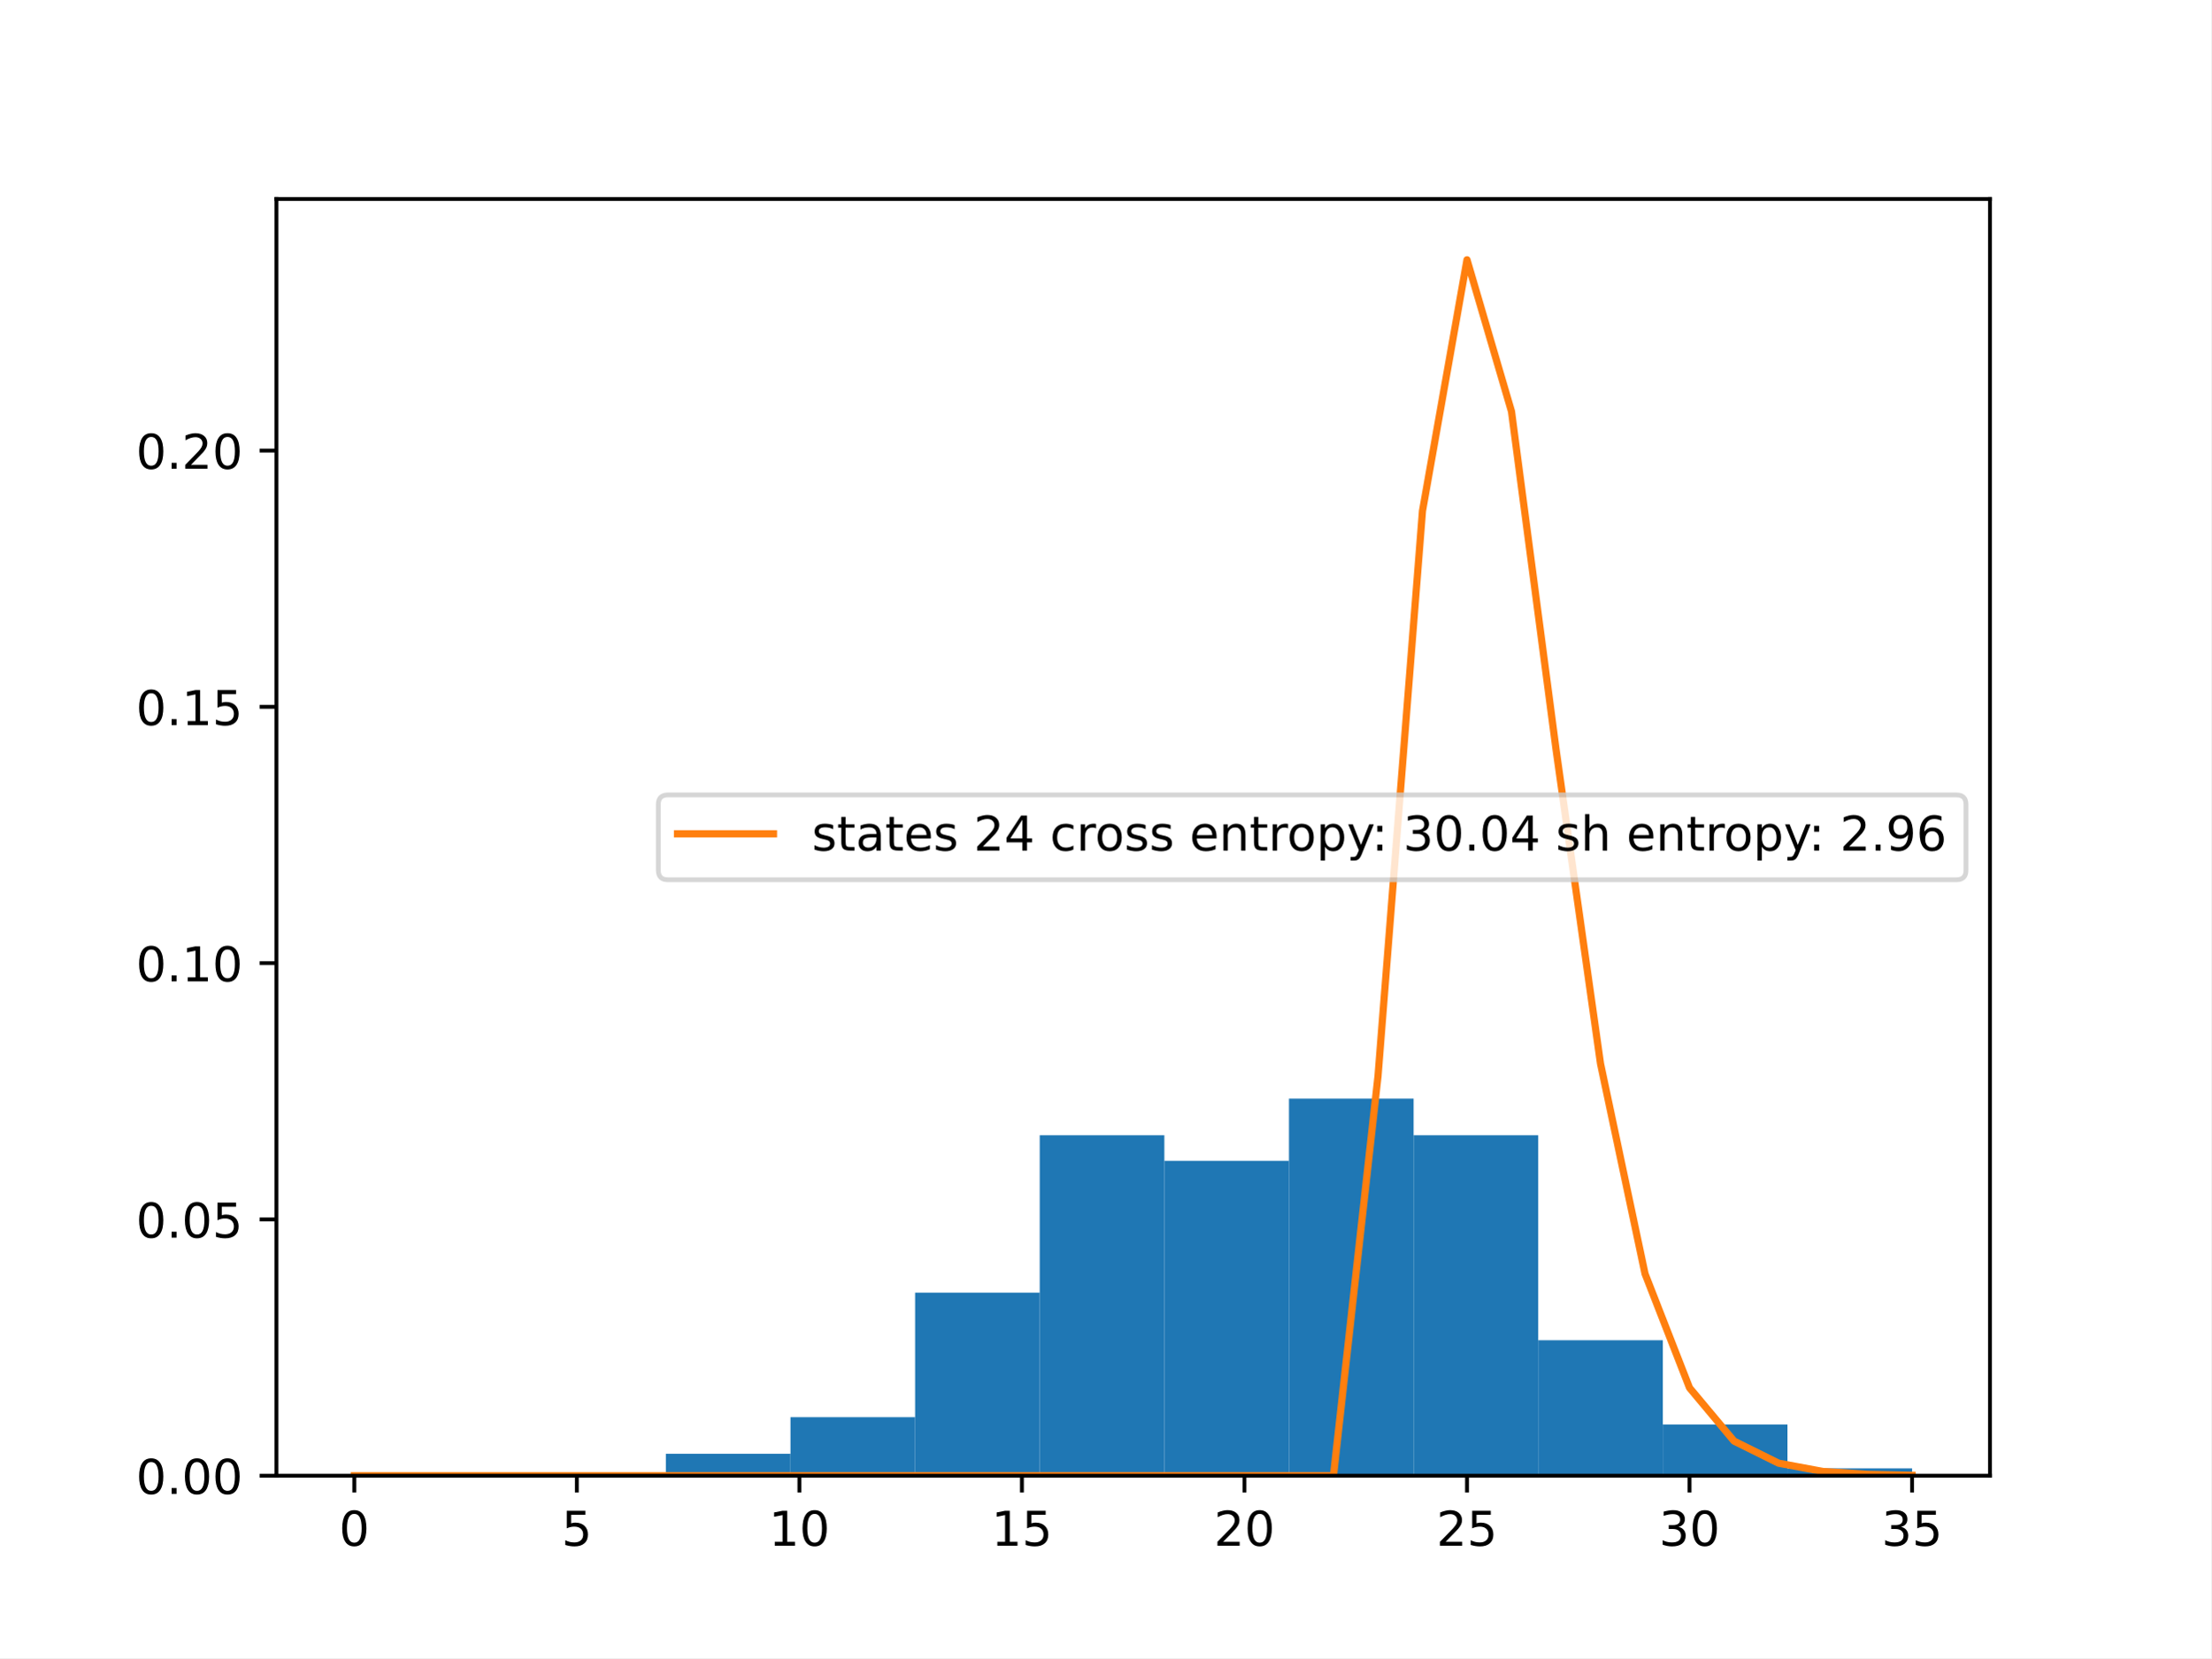
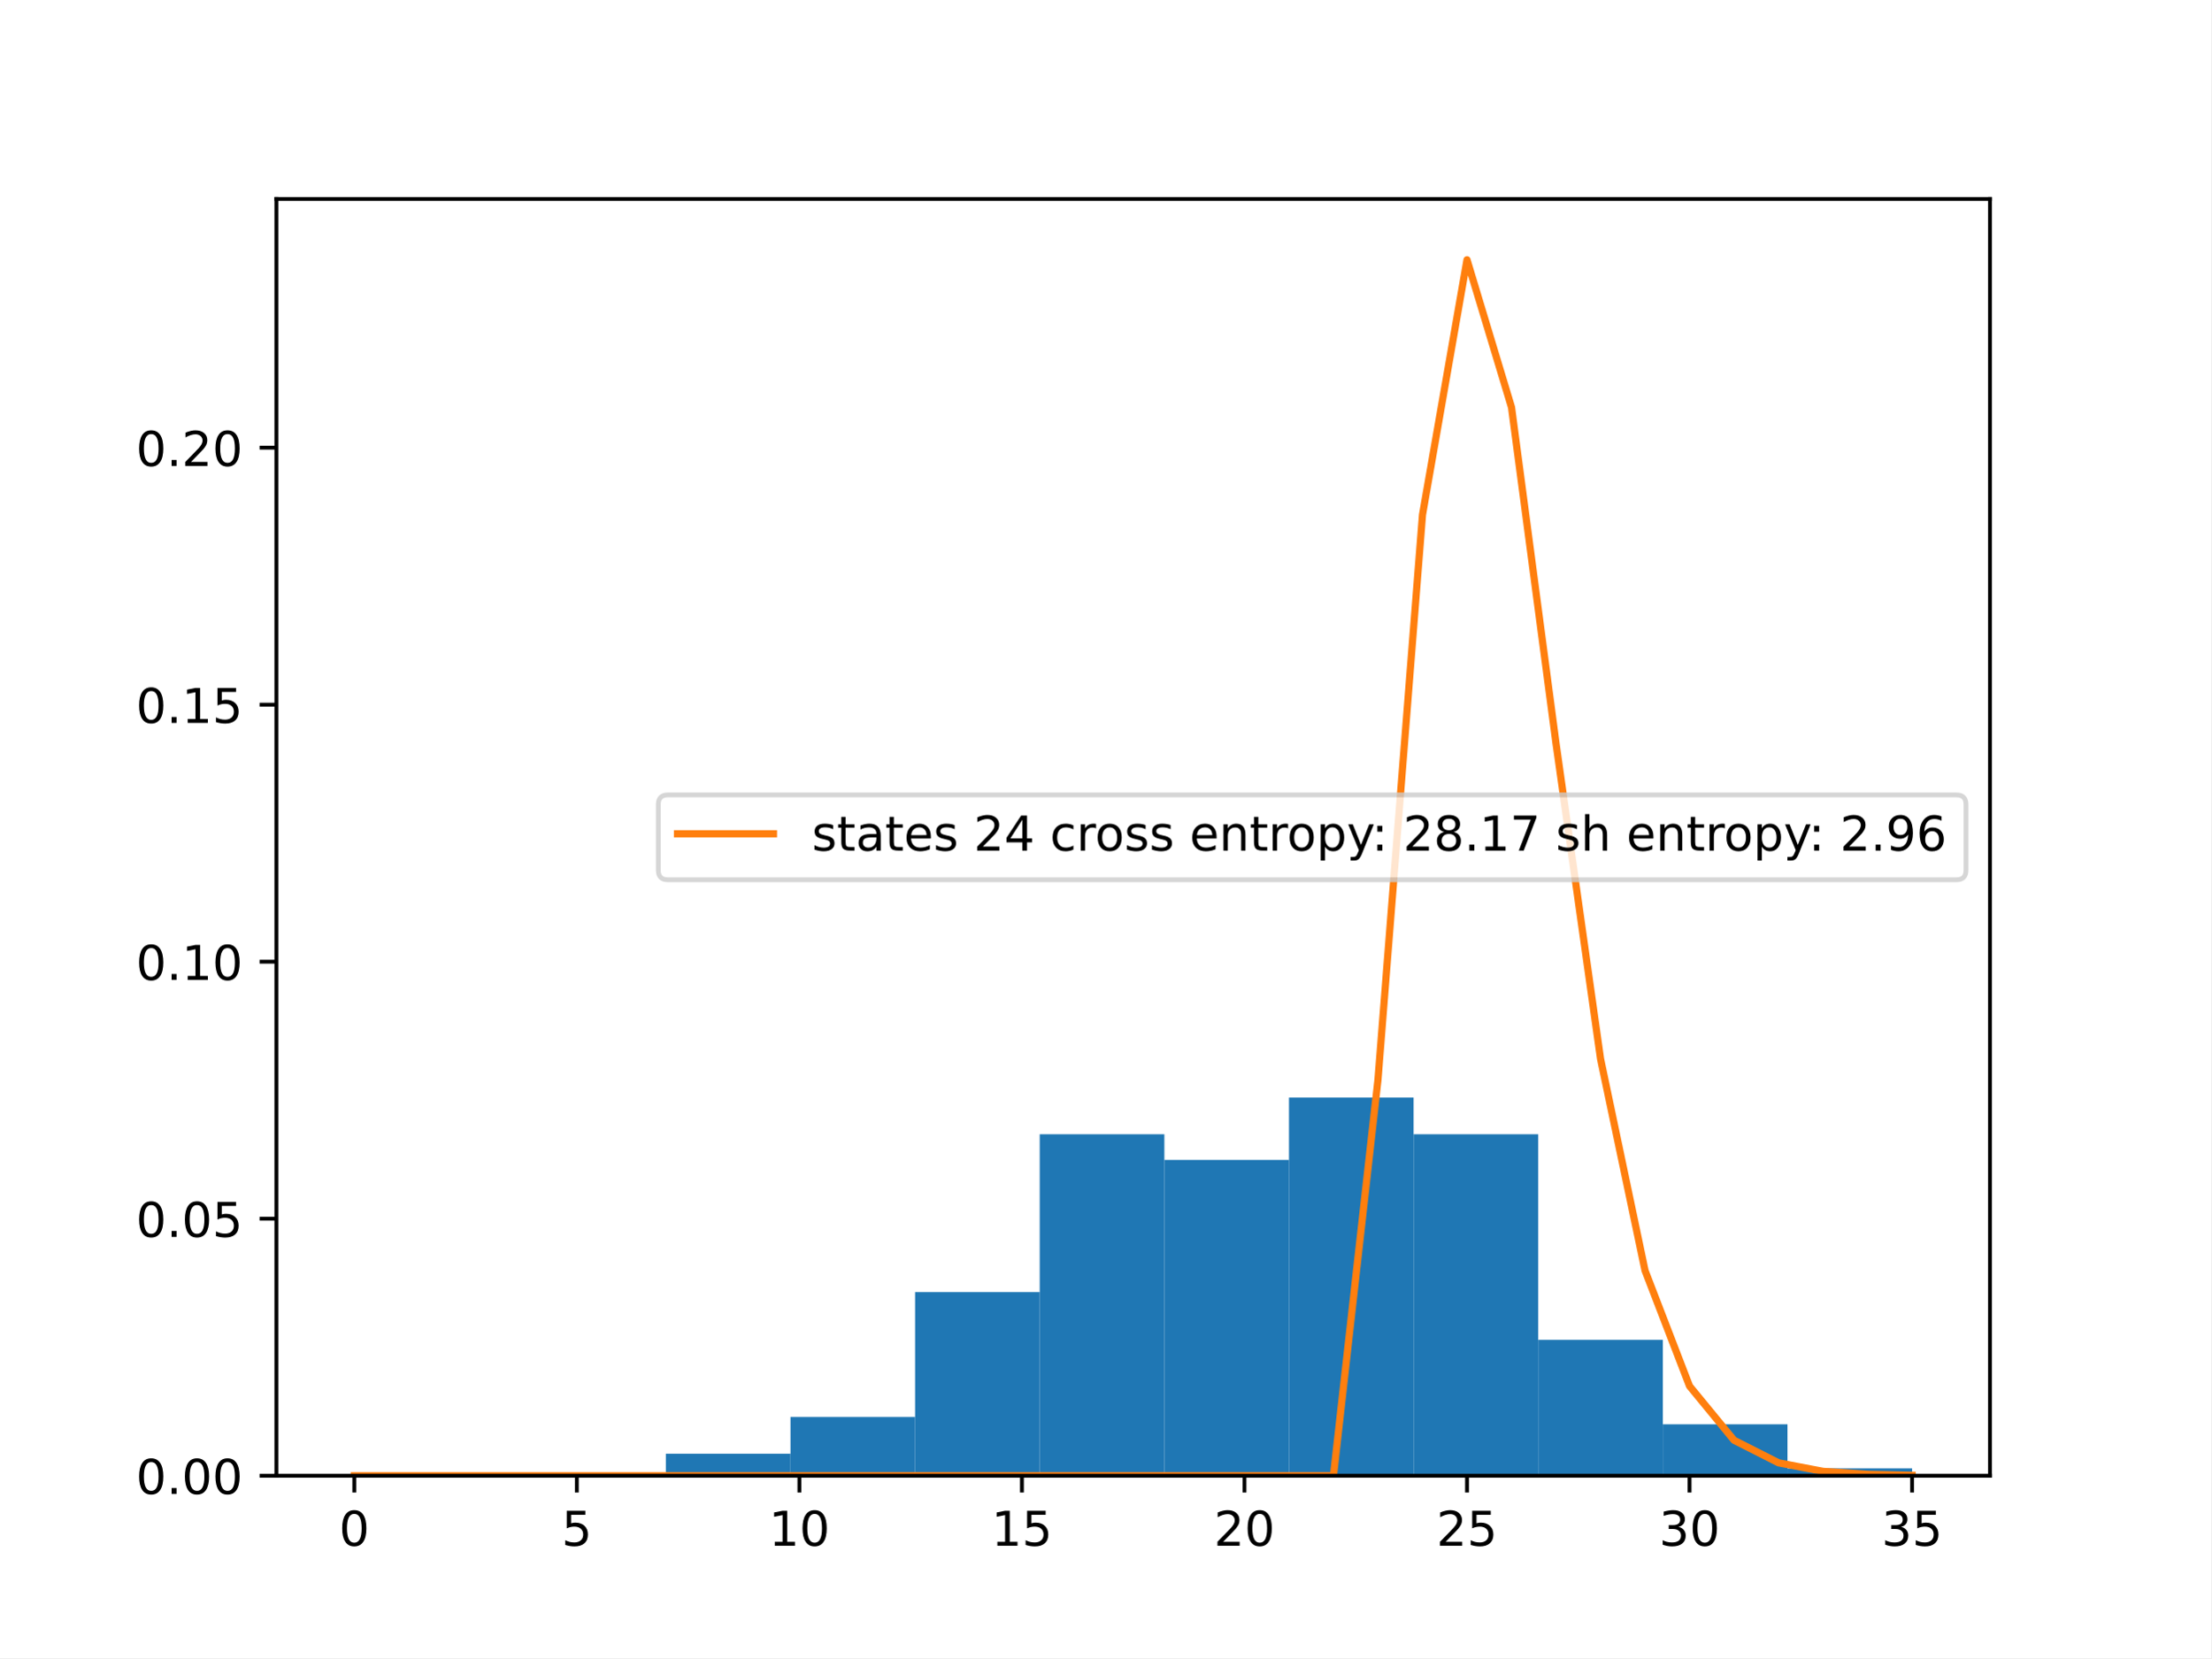
<svg xmlns="http://www.w3.org/2000/svg" xmlns:xlink="http://www.w3.org/1999/xlink" width="460.8pt" height="345.6pt" viewBox="0 0 460.8 345.6" version="1.1">
  <defs>
    <style type="text/css">*{stroke-linejoin: round; stroke-linecap: butt}</style>
  </defs>
  <g id="figure_1">
    <g id="patch_1">
      <path d="M 0 345.6  L 460.8 345.6  L 460.8 0  L 0 0  z " style="fill: #ffffff" />
    </g>
    <g id="axes_1">
      <g id="patch_2">
        <path d="M 57.6 307.584  L 414.72 307.584  L 414.72 41.472  L 57.6 41.472  z " style="fill: #ffffff" />
      </g>
      <g id="patch_3">
-         <path d="M 138.764 307.584  L 164.736 307.584  L 164.736 303.005  L 138.764 303.005  z " clip-path="url(#pe60a369dae)" style="fill: #1f77b4" />
+         <path d="M 138.764 307.584  L 164.736 307.584  L 164.736 302.992  L 138.764 302.992  z " clip-path="url(#pf10556c7e9)" style="fill: #1f77b4" />
      </g>
      <g id="patch_4">
-         <path d="M 164.736 307.584  L 190.708 307.584  L 190.708 295.374  L 164.736 295.374  z " clip-path="url(#pe60a369dae)" style="fill: #1f77b4" />
+         <path d="M 164.736 307.584  L 190.708 307.584  L 190.708 295.34  L 164.736 295.34  z " clip-path="url(#pf10556c7e9)" style="fill: #1f77b4" />
      </g>
      <g id="patch_5">
-         <path d="M 190.708 307.584  L 216.681 307.584  L 216.681 269.428  L 190.708 269.428  z " clip-path="url(#pe60a369dae)" style="fill: #1f77b4" />
+         <path d="M 190.708 307.584  L 216.681 307.584  L 216.681 269.321  L 190.708 269.321  z " clip-path="url(#pf10556c7e9)" style="fill: #1f77b4" />
      </g>
      <g id="patch_6">
-         <path d="M 216.681 307.584  L 242.653 307.584  L 242.653 236.613  L 216.681 236.613  z " clip-path="url(#pe60a369dae)" style="fill: #1f77b4" />
+         <path d="M 216.681 307.584  L 242.653 307.584  L 242.653 236.415  L 216.681 236.415  z " clip-path="url(#pf10556c7e9)" style="fill: #1f77b4" />
      </g>
      <g id="patch_7">
-         <path d="M 242.653 307.584  L 268.625 307.584  L 268.625 241.955  L 242.653 241.955  z " clip-path="url(#pe60a369dae)" style="fill: #1f77b4" />
+         <path d="M 242.653 307.584  L 268.625 307.584  L 268.625 241.772  L 242.653 241.772  z " clip-path="url(#pf10556c7e9)" style="fill: #1f77b4" />
      </g>
      <g id="patch_8">
-         <path d="M 268.625 307.584  L 294.598 307.584  L 294.598 228.982  L 268.625 228.982  z " clip-path="url(#pe60a369dae)" style="fill: #1f77b4" />
+         <path d="M 268.625 307.584  L 294.598 307.584  L 294.598 228.762  L 268.625 228.762  z " clip-path="url(#pf10556c7e9)" style="fill: #1f77b4" />
      </g>
      <g id="patch_9">
-         <path d="M 294.598 307.584  L 320.57 307.584  L 320.57 236.613  L 294.598 236.613  z " clip-path="url(#pe60a369dae)" style="fill: #1f77b4" />
+         <path d="M 294.598 307.584  L 320.57 307.584  L 320.57 236.415  L 294.598 236.415  z " clip-path="url(#pf10556c7e9)" style="fill: #1f77b4" />
      </g>
      <g id="patch_10">
-         <path d="M 320.57 307.584  L 346.543 307.584  L 346.543 279.348  L 320.57 279.348  z " clip-path="url(#pe60a369dae)" style="fill: #1f77b4" />
+         <path d="M 320.57 307.584  L 346.543 307.584  L 346.543 279.269  L 320.57 279.269  z " clip-path="url(#pf10556c7e9)" style="fill: #1f77b4" />
      </g>
      <g id="patch_11">
-         <path d="M 346.543 307.584  L 372.515 307.584  L 372.515 296.9  L 346.543 296.9  z " clip-path="url(#pe60a369dae)" style="fill: #1f77b4" />
+         <path d="M 346.543 307.584  L 372.515 307.584  L 372.515 296.87  L 346.543 296.87  z " clip-path="url(#pf10556c7e9)" style="fill: #1f77b4" />
      </g>
      <g id="patch_12">
-         <path d="M 372.515 307.584  L 398.487 307.584  L 398.487 306.058  L 372.515 306.058  z " clip-path="url(#pe60a369dae)" style="fill: #1f77b4" />
+         <path d="M 372.515 307.584  L 398.487 307.584  L 398.487 306.053  L 372.515 306.053  z " clip-path="url(#pf10556c7e9)" style="fill: #1f77b4" />
      </g>
      <g id="matplotlib.axis_1">
        <g id="xtick_1">
          <g id="line2d_1">
            <defs>
-               <path id="m0b468c882b" d="M 0 0  L 0 3.5  " style="stroke: #000000; stroke-width: 0.8" />
+               <path id="m9e0a10d2d9" d="M 0 0  L 0 3.5  " style="stroke: #000000; stroke-width: 0.8" />
            </defs>
            <g>
-               <use xlink:href="#m0b468c882b" x="73.833" y="307.584" style="stroke: #000000; stroke-width: 0.8" />
+               <use xlink:href="#m9e0a10d2d9" x="73.833" y="307.584" style="stroke: #000000; stroke-width: 0.8" />
            </g>
          </g>
          <g id="text_1">
            <g transform="translate(70.65148 322.1824) scale(0.1 -0.1)">
              <defs>
                <path id="DejaVuSans-30" d="M 2034 4250  Q 1547 4250 1301 3770  Q 1056 3291 1056 2328  Q 1056 1369 1301 889  Q 1547 409 2034 409  Q 2525 409 2770 889  Q 3016 1369 3016 2328  Q 3016 3291 2770 3770  Q 2525 4250 2034 4250  z M 2034 4750  Q 2819 4750 3233 4129  Q 3647 3509 3647 2328  Q 3647 1150 3233 529  Q 2819 -91 2034 -91  Q 1250 -91 836 529  Q 422 1150 422 2328  Q 422 3509 836 4129  Q 1250 4750 2034 4750  z " transform="scale(0.015625)" />
              </defs>
              <use xlink:href="#DejaVuSans-30" />
            </g>
          </g>
        </g>
        <g id="xtick_2">
          <g id="line2d_2">
            <g>
-               <use xlink:href="#m0b468c882b" x="120.212" y="307.584" style="stroke: #000000; stroke-width: 0.8" />
+               <use xlink:href="#m9e0a10d2d9" x="120.212" y="307.584" style="stroke: #000000; stroke-width: 0.8" />
            </g>
          </g>
          <g id="text_2">
            <g transform="translate(117.0307 322.1824) scale(0.1 -0.1)">
              <defs>
                <path id="DejaVuSans-35" d="M 691 4666  L 3169 4666  L 3169 4134  L 1269 4134  L 1269 2991  Q 1406 3038 1543 3061  Q 1681 3084 1819 3084  Q 2600 3084 3056 2656  Q 3513 2228 3513 1497  Q 3513 744 3044 326  Q 2575 -91 1722 -91  Q 1428 -91 1123 -41  Q 819 9 494 109  L 494 744  Q 775 591 1075 516  Q 1375 441 1709 441  Q 2250 441 2565 725  Q 2881 1009 2881 1497  Q 2881 1984 2565 2268  Q 2250 2553 1709 2553  Q 1456 2553 1204 2497  Q 953 2441 691 2322  L 691 4666  z " transform="scale(0.015625)" />
              </defs>
              <use xlink:href="#DejaVuSans-35" />
            </g>
          </g>
        </g>
        <g id="xtick_3">
          <g id="line2d_3">
            <g>
-               <use xlink:href="#m0b468c882b" x="166.591" y="307.584" style="stroke: #000000; stroke-width: 0.8" />
+               <use xlink:href="#m9e0a10d2d9" x="166.591" y="307.584" style="stroke: #000000; stroke-width: 0.8" />
            </g>
          </g>
          <g id="text_3">
            <g transform="translate(160.2287 322.1824) scale(0.1 -0.1)">
              <defs>
                <path id="DejaVuSans-31" d="M 794 531  L 1825 531  L 1825 4091  L 703 3866  L 703 4441  L 1819 4666  L 2450 4666  L 2450 531  L 3481 531  L 3481 0  L 794 0  L 794 531  z " transform="scale(0.015625)" />
              </defs>
              <use xlink:href="#DejaVuSans-31" />
              <use xlink:href="#DejaVuSans-30" x="63.623" />
            </g>
          </g>
        </g>
        <g id="xtick_4">
          <g id="line2d_4">
            <g>
-               <use xlink:href="#m0b468c882b" x="212.97" y="307.584" style="stroke: #000000; stroke-width: 0.8" />
+               <use xlink:href="#m9e0a10d2d9" x="212.97" y="307.584" style="stroke: #000000; stroke-width: 0.8" />
            </g>
          </g>
          <g id="text_4">
            <g transform="translate(206.6079 322.1824) scale(0.1 -0.1)">
              <use xlink:href="#DejaVuSans-31" />
              <use xlink:href="#DejaVuSans-35" x="63.623" />
            </g>
          </g>
        </g>
        <g id="xtick_5">
          <g id="line2d_5">
            <g>
-               <use xlink:href="#m0b468c882b" x="259.35" y="307.584" style="stroke: #000000; stroke-width: 0.8" />
+               <use xlink:href="#m9e0a10d2d9" x="259.35" y="307.584" style="stroke: #000000; stroke-width: 0.8" />
            </g>
          </g>
          <g id="text_5">
            <g transform="translate(252.9871 322.1824) scale(0.1 -0.1)">
              <defs>
                <path id="DejaVuSans-32" d="M 1228 531  L 3431 531  L 3431 0  L 469 0  L 469 531  Q 828 903 1448 1529  Q 2069 2156 2228 2338  Q 2531 2678 2651 2914  Q 2772 3150 2772 3378  Q 2772 3750 2511 3984  Q 2250 4219 1831 4219  Q 1534 4219 1204 4116  Q 875 4013 500 3803  L 500 4441  Q 881 4594 1212 4672  Q 1544 4750 1819 4750  Q 2544 4750 2975 4387  Q 3406 4025 3406 3419  Q 3406 3131 3298 2873  Q 3191 2616 2906 2266  Q 2828 2175 2409 1742  Q 1991 1309 1228 531  z " transform="scale(0.015625)" />
              </defs>
              <use xlink:href="#DejaVuSans-32" />
              <use xlink:href="#DejaVuSans-30" x="63.623" />
            </g>
          </g>
        </g>
        <g id="xtick_6">
          <g id="line2d_6">
            <g>
-               <use xlink:href="#m0b468c882b" x="305.729" y="307.584" style="stroke: #000000; stroke-width: 0.8" />
+               <use xlink:href="#m9e0a10d2d9" x="305.729" y="307.584" style="stroke: #000000; stroke-width: 0.8" />
            </g>
          </g>
          <g id="text_6">
            <g transform="translate(299.3663 322.1824) scale(0.1 -0.1)">
              <use xlink:href="#DejaVuSans-32" />
              <use xlink:href="#DejaVuSans-35" x="63.623" />
            </g>
          </g>
        </g>
        <g id="xtick_7">
          <g id="line2d_7">
            <g>
-               <use xlink:href="#m0b468c882b" x="352.108" y="307.584" style="stroke: #000000; stroke-width: 0.8" />
+               <use xlink:href="#m9e0a10d2d9" x="352.108" y="307.584" style="stroke: #000000; stroke-width: 0.8" />
            </g>
          </g>
          <g id="text_7">
            <g transform="translate(345.7456 322.1824) scale(0.1 -0.1)">
              <defs>
                <path id="DejaVuSans-33" d="M 2597 2516  Q 3050 2419 3304 2112  Q 3559 1806 3559 1356  Q 3559 666 3084 287  Q 2609 -91 1734 -91  Q 1441 -91 1130 -33  Q 819 25 488 141  L 488 750  Q 750 597 1062 519  Q 1375 441 1716 441  Q 2309 441 2620 675  Q 2931 909 2931 1356  Q 2931 1769 2642 2001  Q 2353 2234 1838 2234  L 1294 2234  L 1294 2753  L 1863 2753  Q 2328 2753 2575 2939  Q 2822 3125 2822 3475  Q 2822 3834 2567 4026  Q 2313 4219 1838 4219  Q 1578 4219 1281 4162  Q 984 4106 628 3988  L 628 4550  Q 988 4650 1302 4700  Q 1616 4750 1894 4750  Q 2613 4750 3031 4423  Q 3450 4097 3450 3541  Q 3450 3153 3228 2886  Q 3006 2619 2597 2516  z " transform="scale(0.015625)" />
              </defs>
              <use xlink:href="#DejaVuSans-33" />
              <use xlink:href="#DejaVuSans-30" x="63.623" />
            </g>
          </g>
        </g>
        <g id="xtick_8">
          <g id="line2d_8">
            <g>
-               <use xlink:href="#m0b468c882b" x="398.487" y="307.584" style="stroke: #000000; stroke-width: 0.8" />
+               <use xlink:href="#m9e0a10d2d9" x="398.487" y="307.584" style="stroke: #000000; stroke-width: 0.8" />
            </g>
          </g>
          <g id="text_8">
            <g transform="translate(392.1248 322.1824) scale(0.1 -0.1)">
              <use xlink:href="#DejaVuSans-33" />
              <use xlink:href="#DejaVuSans-35" x="63.623" />
            </g>
          </g>
        </g>
      </g>
      <g id="matplotlib.axis_2">
        <g id="ytick_1">
          <g id="line2d_9">
            <defs>
-               <path id="m1a7e47e4e5" d="M 0 0  L -3.5 0  " style="stroke: #000000; stroke-width: 0.8" />
+               <path id="m9992ae0aba" d="M 0 0  L -3.5 0  " style="stroke: #000000; stroke-width: 0.8" />
            </defs>
            <g>
-               <use xlink:href="#m1a7e47e4e5" x="57.6" y="307.584" style="stroke: #000000; stroke-width: 0.8" />
+               <use xlink:href="#m9992ae0aba" x="57.6" y="307.584" style="stroke: #000000; stroke-width: 0.8" />
            </g>
          </g>
          <g id="text_9">
            <g transform="translate(28.33438 311.3832) scale(0.1 -0.1)">
              <defs>
                <path id="DejaVuSans-2e" d="M 684 794  L 1344 794  L 1344 0  L 684 0  L 684 794  z " transform="scale(0.015625)" />
              </defs>
              <use xlink:href="#DejaVuSans-30" />
              <use xlink:href="#DejaVuSans-2e" x="63.623" />
              <use xlink:href="#DejaVuSans-30" x="95.41" />
              <use xlink:href="#DejaVuSans-30" x="159.033" />
            </g>
          </g>
        </g>
        <g id="ytick_2">
          <g id="line2d_10">
            <g>
-               <use xlink:href="#m1a7e47e4e5" x="57.6" y="254.165" style="stroke: #000000; stroke-width: 0.8" />
+               <use xlink:href="#m9992ae0aba" x="57.6" y="254.016" style="stroke: #000000; stroke-width: 0.8" />
            </g>
          </g>
          <g id="text_10">
-             <g transform="translate(28.33438 257.9644) scale(0.1 -0.1)">
+             <g transform="translate(28.33438 257.8149) scale(0.1 -0.1)">
              <use xlink:href="#DejaVuSans-30" />
              <use xlink:href="#DejaVuSans-2e" x="63.623" />
              <use xlink:href="#DejaVuSans-30" x="95.41" />
              <use xlink:href="#DejaVuSans-35" x="159.033" />
            </g>
          </g>
        </g>
        <g id="ytick_3">
          <g id="line2d_11">
            <g>
-               <use xlink:href="#m1a7e47e4e5" x="57.6" y="200.746" style="stroke: #000000; stroke-width: 0.8" />
+               <use xlink:href="#m9992ae0aba" x="57.6" y="200.447" style="stroke: #000000; stroke-width: 0.8" />
            </g>
          </g>
          <g id="text_11">
-             <g transform="translate(28.33438 204.5455) scale(0.1 -0.1)">
+             <g transform="translate(28.33438 204.2467) scale(0.1 -0.1)">
              <use xlink:href="#DejaVuSans-30" />
              <use xlink:href="#DejaVuSans-2e" x="63.623" />
              <use xlink:href="#DejaVuSans-31" x="95.41" />
              <use xlink:href="#DejaVuSans-30" x="159.033" />
            </g>
          </g>
        </g>
        <g id="ytick_4">
          <g id="line2d_12">
            <g>
-               <use xlink:href="#m1a7e47e4e5" x="57.6" y="147.327" style="stroke: #000000; stroke-width: 0.8" />
+               <use xlink:href="#m9992ae0aba" x="57.6" y="146.879" style="stroke: #000000; stroke-width: 0.8" />
            </g>
          </g>
          <g id="text_12">
-             <g transform="translate(28.33438 151.1266) scale(0.1 -0.1)">
+             <g transform="translate(28.33438 150.6784) scale(0.1 -0.1)">
              <use xlink:href="#DejaVuSans-30" />
              <use xlink:href="#DejaVuSans-2e" x="63.623" />
              <use xlink:href="#DejaVuSans-31" x="95.41" />
              <use xlink:href="#DejaVuSans-35" x="159.033" />
            </g>
          </g>
        </g>
        <g id="ytick_5">
          <g id="line2d_13">
            <g>
-               <use xlink:href="#m1a7e47e4e5" x="57.6" y="93.909" style="stroke: #000000; stroke-width: 0.8" />
+               <use xlink:href="#m9992ae0aba" x="57.6" y="93.311" style="stroke: #000000; stroke-width: 0.8" />
            </g>
          </g>
          <g id="text_13">
-             <g transform="translate(28.33438 97.70778) scale(0.1 -0.1)">
+             <g transform="translate(28.33438 97.1101) scale(0.1 -0.1)">
              <use xlink:href="#DejaVuSans-30" />
              <use xlink:href="#DejaVuSans-2e" x="63.623" />
              <use xlink:href="#DejaVuSans-32" x="95.41" />
              <use xlink:href="#DejaVuSans-30" x="159.033" />
            </g>
          </g>
        </g>
      </g>
      <g id="line2d_14">
-         <path d="M 73.833 307.584  L 83.109 307.584  L 92.384 307.584  L 101.66 307.584  L 110.936 307.584  L 120.212 307.584  L 129.488 307.584  L 138.764 307.584  L 148.039 307.584  L 157.315 307.584  L 166.591 307.584  L 175.867 307.584  L 185.143 307.584  L 194.419 307.584  L 203.695 307.584  L 212.97 307.584  L 222.246 307.584  L 231.522 307.584  L 240.798 307.584  L 250.074 307.584  L 259.35 307.584  L 268.625 307.584  L 277.901 307.584  L 287.177 224.332  L 296.453 106.486  L 305.729 54.144  L 315.005 85.775  L 324.281 156.166  L 333.556 221.711  L 342.832 265.497  L 352.108 289.272  L 361.384 300.372  L 370.66 304.975  L 379.936 306.707  L 389.211 307.308  L 398.487 307.502  " clip-path="url(#pe60a369dae)" style="fill: none; stroke: #ff7f0e; stroke-width: 1.5; stroke-linecap: square" />
+         <path d="M 73.833 307.584  L 83.109 307.584  L 92.384 307.584  L 101.66 307.584  L 110.936 307.584  L 120.212 307.584  L 129.488 307.584  L 138.764 307.584  L 148.039 307.584  L 157.315 307.584  L 166.591 307.584  L 175.867 307.584  L 185.143 307.584  L 194.419 307.584  L 203.695 307.584  L 212.97 307.584  L 222.246 307.584  L 231.522 307.584  L 240.798 307.584  L 250.074 307.584  L 259.35 307.584  L 268.625 307.584  L 277.901 307.584  L 287.177 224.985  L 296.453 107.276  L 305.729 54.144  L 315.005 84.898  L 324.281 154.965  L 333.556 220.686  L 342.832 264.825  L 352.108 288.906  L 361.384 300.198  L 370.66 304.902  L 379.936 306.679  L 389.211 307.298  L 398.487 307.498  " clip-path="url(#pf10556c7e9)" style="fill: none; stroke: #ff7f0e; stroke-width: 1.5; stroke-linecap: square" />
      </g>
      <g id="patch_13">
        <path d="M 57.6 307.584  L 57.6 41.472  " style="fill: none; stroke: #000000; stroke-width: 0.8; stroke-linejoin: miter; stroke-linecap: square" />
      </g>
      <g id="patch_14">
        <path d="M 414.72 307.584  L 414.72 41.472  " style="fill: none; stroke: #000000; stroke-width: 0.8; stroke-linejoin: miter; stroke-linecap: square" />
      </g>
      <g id="patch_15">
        <path d="M 57.6 307.584  L 414.72 307.584  " style="fill: none; stroke: #000000; stroke-width: 0.8; stroke-linejoin: miter; stroke-linecap: square" />
      </g>
      <g id="patch_16">
        <path d="M 57.6 41.472  L 414.72 41.472  " style="fill: none; stroke: #000000; stroke-width: 0.8; stroke-linejoin: miter; stroke-linecap: square" />
      </g>
      <g id="legend_1">
        <g id="patch_17">
          <path d="M 139.192 183.367  L 407.72 183.367  Q 409.72 183.367 409.72 181.367  L 409.72 167.689  Q 409.72 165.689 407.72 165.689  L 139.192 165.689  Q 137.192 165.689 137.192 167.689  L 137.192 181.367  Q 137.192 183.367 139.192 183.367  z " style="fill: #ffffff; opacity: 0.8; stroke: #cccccc; stroke-linejoin: miter" />
        </g>
        <g id="line2d_15">
          <path d="M 141.192 173.787  L 151.192 173.787  L 161.192 173.787  " style="fill: none; stroke: #ff7f0e; stroke-width: 1.5; stroke-linecap: square" />
        </g>
        <g id="text_14">
          <g transform="translate(169.1919 177.2874) scale(0.1 -0.1)">
            <defs>
              <path id="DejaVuSans-73" d="M 2834 3397  L 2834 2853  Q 2591 2978 2328 3040  Q 2066 3103 1784 3103  Q 1356 3103 1142 2972  Q 928 2841 928 2578  Q 928 2378 1081 2264  Q 1234 2150 1697 2047  L 1894 2003  Q 2506 1872 2764 1633  Q 3022 1394 3022 966  Q 3022 478 2636 193  Q 2250 -91 1575 -91  Q 1294 -91 989 -36  Q 684 19 347 128  L 347 722  Q 666 556 975 473  Q 1284 391 1588 391  Q 1994 391 2212 530  Q 2431 669 2431 922  Q 2431 1156 2273 1281  Q 2116 1406 1581 1522  L 1381 1569  Q 847 1681 609 1914  Q 372 2147 372 2553  Q 372 3047 722 3315  Q 1072 3584 1716 3584  Q 2034 3584 2315 3537  Q 2597 3491 2834 3397  z " transform="scale(0.015625)" />
              <path id="DejaVuSans-74" d="M 1172 4494  L 1172 3500  L 2356 3500  L 2356 3053  L 1172 3053  L 1172 1153  Q 1172 725 1289 603  Q 1406 481 1766 481  L 2356 481  L 2356 0  L 1766 0  Q 1100 0 847 248  Q 594 497 594 1153  L 594 3053  L 172 3053  L 172 3500  L 594 3500  L 594 4494  L 1172 4494  z " transform="scale(0.015625)" />
              <path id="DejaVuSans-61" d="M 2194 1759  Q 1497 1759 1228 1600  Q 959 1441 959 1056  Q 959 750 1161 570  Q 1363 391 1709 391  Q 2188 391 2477 730  Q 2766 1069 2766 1631  L 2766 1759  L 2194 1759  z M 3341 1997  L 3341 0  L 2766 0  L 2766 531  Q 2569 213 2275 61  Q 1981 -91 1556 -91  Q 1019 -91 701 211  Q 384 513 384 1019  Q 384 1609 779 1909  Q 1175 2209 1959 2209  L 2766 2209  L 2766 2266  Q 2766 2663 2505 2880  Q 2244 3097 1772 3097  Q 1472 3097 1187 3025  Q 903 2953 641 2809  L 641 3341  Q 956 3463 1253 3523  Q 1550 3584 1831 3584  Q 2591 3584 2966 3190  Q 3341 2797 3341 1997  z " transform="scale(0.015625)" />
              <path id="DejaVuSans-65" d="M 3597 1894  L 3597 1613  L 953 1613  Q 991 1019 1311 708  Q 1631 397 2203 397  Q 2534 397 2845 478  Q 3156 559 3463 722  L 3463 178  Q 3153 47 2828 -22  Q 2503 -91 2169 -91  Q 1331 -91 842 396  Q 353 884 353 1716  Q 353 2575 817 3079  Q 1281 3584 2069 3584  Q 2775 3584 3186 3129  Q 3597 2675 3597 1894  z M 3022 2063  Q 3016 2534 2758 2815  Q 2500 3097 2075 3097  Q 1594 3097 1305 2825  Q 1016 2553 972 2059  L 3022 2063  z " transform="scale(0.015625)" />
              <path id="DejaVuSans-20" transform="scale(0.015625)" />
              <path id="DejaVuSans-34" d="M 2419 4116  L 825 1625  L 2419 1625  L 2419 4116  z M 2253 4666  L 3047 4666  L 3047 1625  L 3713 1625  L 3713 1100  L 3047 1100  L 3047 0  L 2419 0  L 2419 1100  L 313 1100  L 313 1709  L 2253 4666  z " transform="scale(0.015625)" />
              <path id="DejaVuSans-63" d="M 3122 3366  L 3122 2828  Q 2878 2963 2633 3030  Q 2388 3097 2138 3097  Q 1578 3097 1268 2742  Q 959 2388 959 1747  Q 959 1106 1268 751  Q 1578 397 2138 397  Q 2388 397 2633 464  Q 2878 531 3122 666  L 3122 134  Q 2881 22 2623 -34  Q 2366 -91 2075 -91  Q 1284 -91 818 406  Q 353 903 353 1747  Q 353 2603 823 3093  Q 1294 3584 2113 3584  Q 2378 3584 2631 3529  Q 2884 3475 3122 3366  z " transform="scale(0.015625)" />
              <path id="DejaVuSans-72" d="M 2631 2963  Q 2534 3019 2420 3045  Q 2306 3072 2169 3072  Q 1681 3072 1420 2755  Q 1159 2438 1159 1844  L 1159 0  L 581 0  L 581 3500  L 1159 3500  L 1159 2956  Q 1341 3275 1631 3429  Q 1922 3584 2338 3584  Q 2397 3584 2469 3576  Q 2541 3569 2628 3553  L 2631 2963  z " transform="scale(0.015625)" />
              <path id="DejaVuSans-6f" d="M 1959 3097  Q 1497 3097 1228 2736  Q 959 2375 959 1747  Q 959 1119 1226 758  Q 1494 397 1959 397  Q 2419 397 2687 759  Q 2956 1122 2956 1747  Q 2956 2369 2687 2733  Q 2419 3097 1959 3097  z M 1959 3584  Q 2709 3584 3137 3096  Q 3566 2609 3566 1747  Q 3566 888 3137 398  Q 2709 -91 1959 -91  Q 1206 -91 779 398  Q 353 888 353 1747  Q 353 2609 779 3096  Q 1206 3584 1959 3584  z " transform="scale(0.015625)" />
              <path id="DejaVuSans-6e" d="M 3513 2113  L 3513 0  L 2938 0  L 2938 2094  Q 2938 2591 2744 2837  Q 2550 3084 2163 3084  Q 1697 3084 1428 2787  Q 1159 2491 1159 1978  L 1159 0  L 581 0  L 581 3500  L 1159 3500  L 1159 2956  Q 1366 3272 1645 3428  Q 1925 3584 2291 3584  Q 2894 3584 3203 3211  Q 3513 2838 3513 2113  z " transform="scale(0.015625)" />
              <path id="DejaVuSans-70" d="M 1159 525  L 1159 -1331  L 581 -1331  L 581 3500  L 1159 3500  L 1159 2969  Q 1341 3281 1617 3432  Q 1894 3584 2278 3584  Q 2916 3584 3314 3078  Q 3713 2572 3713 1747  Q 3713 922 3314 415  Q 2916 -91 2278 -91  Q 1894 -91 1617 61  Q 1341 213 1159 525  z M 3116 1747  Q 3116 2381 2855 2742  Q 2594 3103 2138 3103  Q 1681 3103 1420 2742  Q 1159 2381 1159 1747  Q 1159 1113 1420 752  Q 1681 391 2138 391  Q 2594 391 2855 752  Q 3116 1113 3116 1747  z " transform="scale(0.015625)" />
              <path id="DejaVuSans-79" d="M 2059 -325  Q 1816 -950 1584 -1140  Q 1353 -1331 966 -1331  L 506 -1331  L 506 -850  L 844 -850  Q 1081 -850 1212 -737  Q 1344 -625 1503 -206  L 1606 56  L 191 3500  L 800 3500  L 1894 763  L 2988 3500  L 3597 3500  L 2059 -325  z " transform="scale(0.015625)" />
              <path id="DejaVuSans-3a" d="M 750 794  L 1409 794  L 1409 0  L 750 0  L 750 794  z M 750 3309  L 1409 3309  L 1409 2516  L 750 2516  L 750 3309  z " transform="scale(0.015625)" />
+               <path id="DejaVuSans-38" d="M 2034 2216  Q 1584 2216 1326 1975  Q 1069 1734 1069 1313  Q 1069 891 1326 650  Q 1584 409 2034 409  Q 2484 409 2743 651  Q 3003 894 3003 1313  Q 3003 1734 2745 1975  Q 2488 2216 2034 2216  z M 1403 2484  Q 997 2584 770 2862  Q 544 3141 544 3541  Q 544 4100 942 4425  Q 1341 4750 2034 4750  Q 2731 4750 3128 4425  Q 3525 4100 3525 3541  Q 3525 3141 3298 2862  Q 3072 2584 2669 2484  Q 3125 2378 3379 2068  Q 3634 1759 3634 1313  Q 3634 634 3220 271  Q 2806 -91 2034 -91  Q 1263 -91 848 271  Q 434 634 434 1313  Q 434 1759 690 2068  Q 947 2378 1403 2484  z M 1172 3481  Q 1172 3119 1398 2916  Q 1625 2713 2034 2713  Q 2441 2713 2670 2916  Q 2900 3119 2900 3481  Q 2900 3844 2670 4047  Q 2441 4250 2034 4250  Q 1625 4250 1398 4047  Q 1172 3844 1172 3481  z " transform="scale(0.015625)" />
+               <path id="DejaVuSans-37" d="M 525 4666  L 3525 4666  L 3525 4397  L 1831 0  L 1172 0  L 2766 4134  L 525 4134  L 525 4666  z " transform="scale(0.015625)" />
              <path id="DejaVuSans-68" d="M 3513 2113  L 3513 0  L 2938 0  L 2938 2094  Q 2938 2591 2744 2837  Q 2550 3084 2163 3084  Q 1697 3084 1428 2787  Q 1159 2491 1159 1978  L 1159 0  L 581 0  L 581 4863  L 1159 4863  L 1159 2956  Q 1366 3272 1645 3428  Q 1925 3584 2291 3584  Q 2894 3584 3203 3211  Q 3513 2838 3513 2113  z " transform="scale(0.015625)" />
              <path id="DejaVuSans-39" d="M 703 97  L 703 672  Q 941 559 1184 500  Q 1428 441 1663 441  Q 2288 441 2617 861  Q 2947 1281 2994 2138  Q 2813 1869 2534 1725  Q 2256 1581 1919 1581  Q 1219 1581 811 2004  Q 403 2428 403 3163  Q 403 3881 828 4315  Q 1253 4750 1959 4750  Q 2769 4750 3195 4129  Q 3622 3509 3622 2328  Q 3622 1225 3098 567  Q 2575 -91 1691 -91  Q 1453 -91 1209 -44  Q 966 3 703 97  z M 1959 2075  Q 2384 2075 2632 2365  Q 2881 2656 2881 3163  Q 2881 3666 2632 3958  Q 2384 4250 1959 4250  Q 1534 4250 1286 3958  Q 1038 3666 1038 3163  Q 1038 2656 1286 2365  Q 1534 2075 1959 2075  z " transform="scale(0.015625)" />
              <path id="DejaVuSans-36" d="M 2113 2584  Q 1688 2584 1439 2293  Q 1191 2003 1191 1497  Q 1191 994 1439 701  Q 1688 409 2113 409  Q 2538 409 2786 701  Q 3034 994 3034 1497  Q 3034 2003 2786 2293  Q 2538 2584 2113 2584  z M 3366 4563  L 3366 3988  Q 3128 4100 2886 4159  Q 2644 4219 2406 4219  Q 1781 4219 1451 3797  Q 1122 3375 1075 2522  Q 1259 2794 1537 2939  Q 1816 3084 2150 3084  Q 2853 3084 3261 2657  Q 3669 2231 3669 1497  Q 3669 778 3244 343  Q 2819 -91 2113 -91  Q 1303 -91 875 529  Q 447 1150 447 2328  Q 447 3434 972 4092  Q 1497 4750 2381 4750  Q 2619 4750 2861 4703  Q 3103 4656 3366 4563  z " transform="scale(0.015625)" />
            </defs>
            <use xlink:href="#DejaVuSans-73" />
            <use xlink:href="#DejaVuSans-74" x="52.1" />
            <use xlink:href="#DejaVuSans-61" x="91.309" />
            <use xlink:href="#DejaVuSans-74" x="152.588" />
            <use xlink:href="#DejaVuSans-65" x="191.797" />
            <use xlink:href="#DejaVuSans-73" x="253.32" />
            <use xlink:href="#DejaVuSans-20" x="305.42" />
            <use xlink:href="#DejaVuSans-32" x="337.207" />
            <use xlink:href="#DejaVuSans-34" x="400.83" />
            <use xlink:href="#DejaVuSans-20" x="464.453" />
            <use xlink:href="#DejaVuSans-63" x="496.24" />
            <use xlink:href="#DejaVuSans-72" x="551.221" />
            <use xlink:href="#DejaVuSans-6f" x="590.084" />
            <use xlink:href="#DejaVuSans-73" x="651.266" />
            <use xlink:href="#DejaVuSans-73" x="703.365" />
            <use xlink:href="#DejaVuSans-20" x="755.465" />
            <use xlink:href="#DejaVuSans-65" x="787.252" />
            <use xlink:href="#DejaVuSans-6e" x="848.775" />
            <use xlink:href="#DejaVuSans-74" x="912.154" />
            <use xlink:href="#DejaVuSans-72" x="951.363" />
            <use xlink:href="#DejaVuSans-6f" x="990.227" />
            <use xlink:href="#DejaVuSans-70" x="1051.408" />
            <use xlink:href="#DejaVuSans-79" x="1114.885" />
            <use xlink:href="#DejaVuSans-3a" x="1166.814" />
            <use xlink:href="#DejaVuSans-20" x="1200.506" />
-             <use xlink:href="#DejaVuSans-33" x="1232.293" />
-             <use xlink:href="#DejaVuSans-30" x="1295.916" />
+             <use xlink:href="#DejaVuSans-32" x="1232.293" />
+             <use xlink:href="#DejaVuSans-38" x="1295.916" />
            <use xlink:href="#DejaVuSans-2e" x="1359.539" />
-             <use xlink:href="#DejaVuSans-30" x="1391.326" />
-             <use xlink:href="#DejaVuSans-34" x="1454.949" />
+             <use xlink:href="#DejaVuSans-31" x="1391.326" />
+             <use xlink:href="#DejaVuSans-37" x="1454.949" />
            <use xlink:href="#DejaVuSans-20" x="1518.572" />
            <use xlink:href="#DejaVuSans-73" x="1550.359" />
            <use xlink:href="#DejaVuSans-68" x="1602.459" />
            <use xlink:href="#DejaVuSans-20" x="1665.838" />
            <use xlink:href="#DejaVuSans-65" x="1697.625" />
            <use xlink:href="#DejaVuSans-6e" x="1759.148" />
            <use xlink:href="#DejaVuSans-74" x="1822.527" />
            <use xlink:href="#DejaVuSans-72" x="1861.736" />
            <use xlink:href="#DejaVuSans-6f" x="1900.6" />
            <use xlink:href="#DejaVuSans-70" x="1961.781" />
            <use xlink:href="#DejaVuSans-79" x="2025.258" />
            <use xlink:href="#DejaVuSans-3a" x="2077.188" />
            <use xlink:href="#DejaVuSans-20" x="2110.879" />
            <use xlink:href="#DejaVuSans-32" x="2142.666" />
            <use xlink:href="#DejaVuSans-2e" x="2206.289" />
            <use xlink:href="#DejaVuSans-39" x="2238.076" />
            <use xlink:href="#DejaVuSans-36" x="2301.699" />
          </g>
        </g>
      </g>
    </g>
  </g>
  <defs>
-     <clipPath id="pe60a369dae">
+     <clipPath id="pf10556c7e9">
      <rect x="57.6" y="41.472" width="357.12" height="266.112" />
    </clipPath>
  </defs>
</svg>
